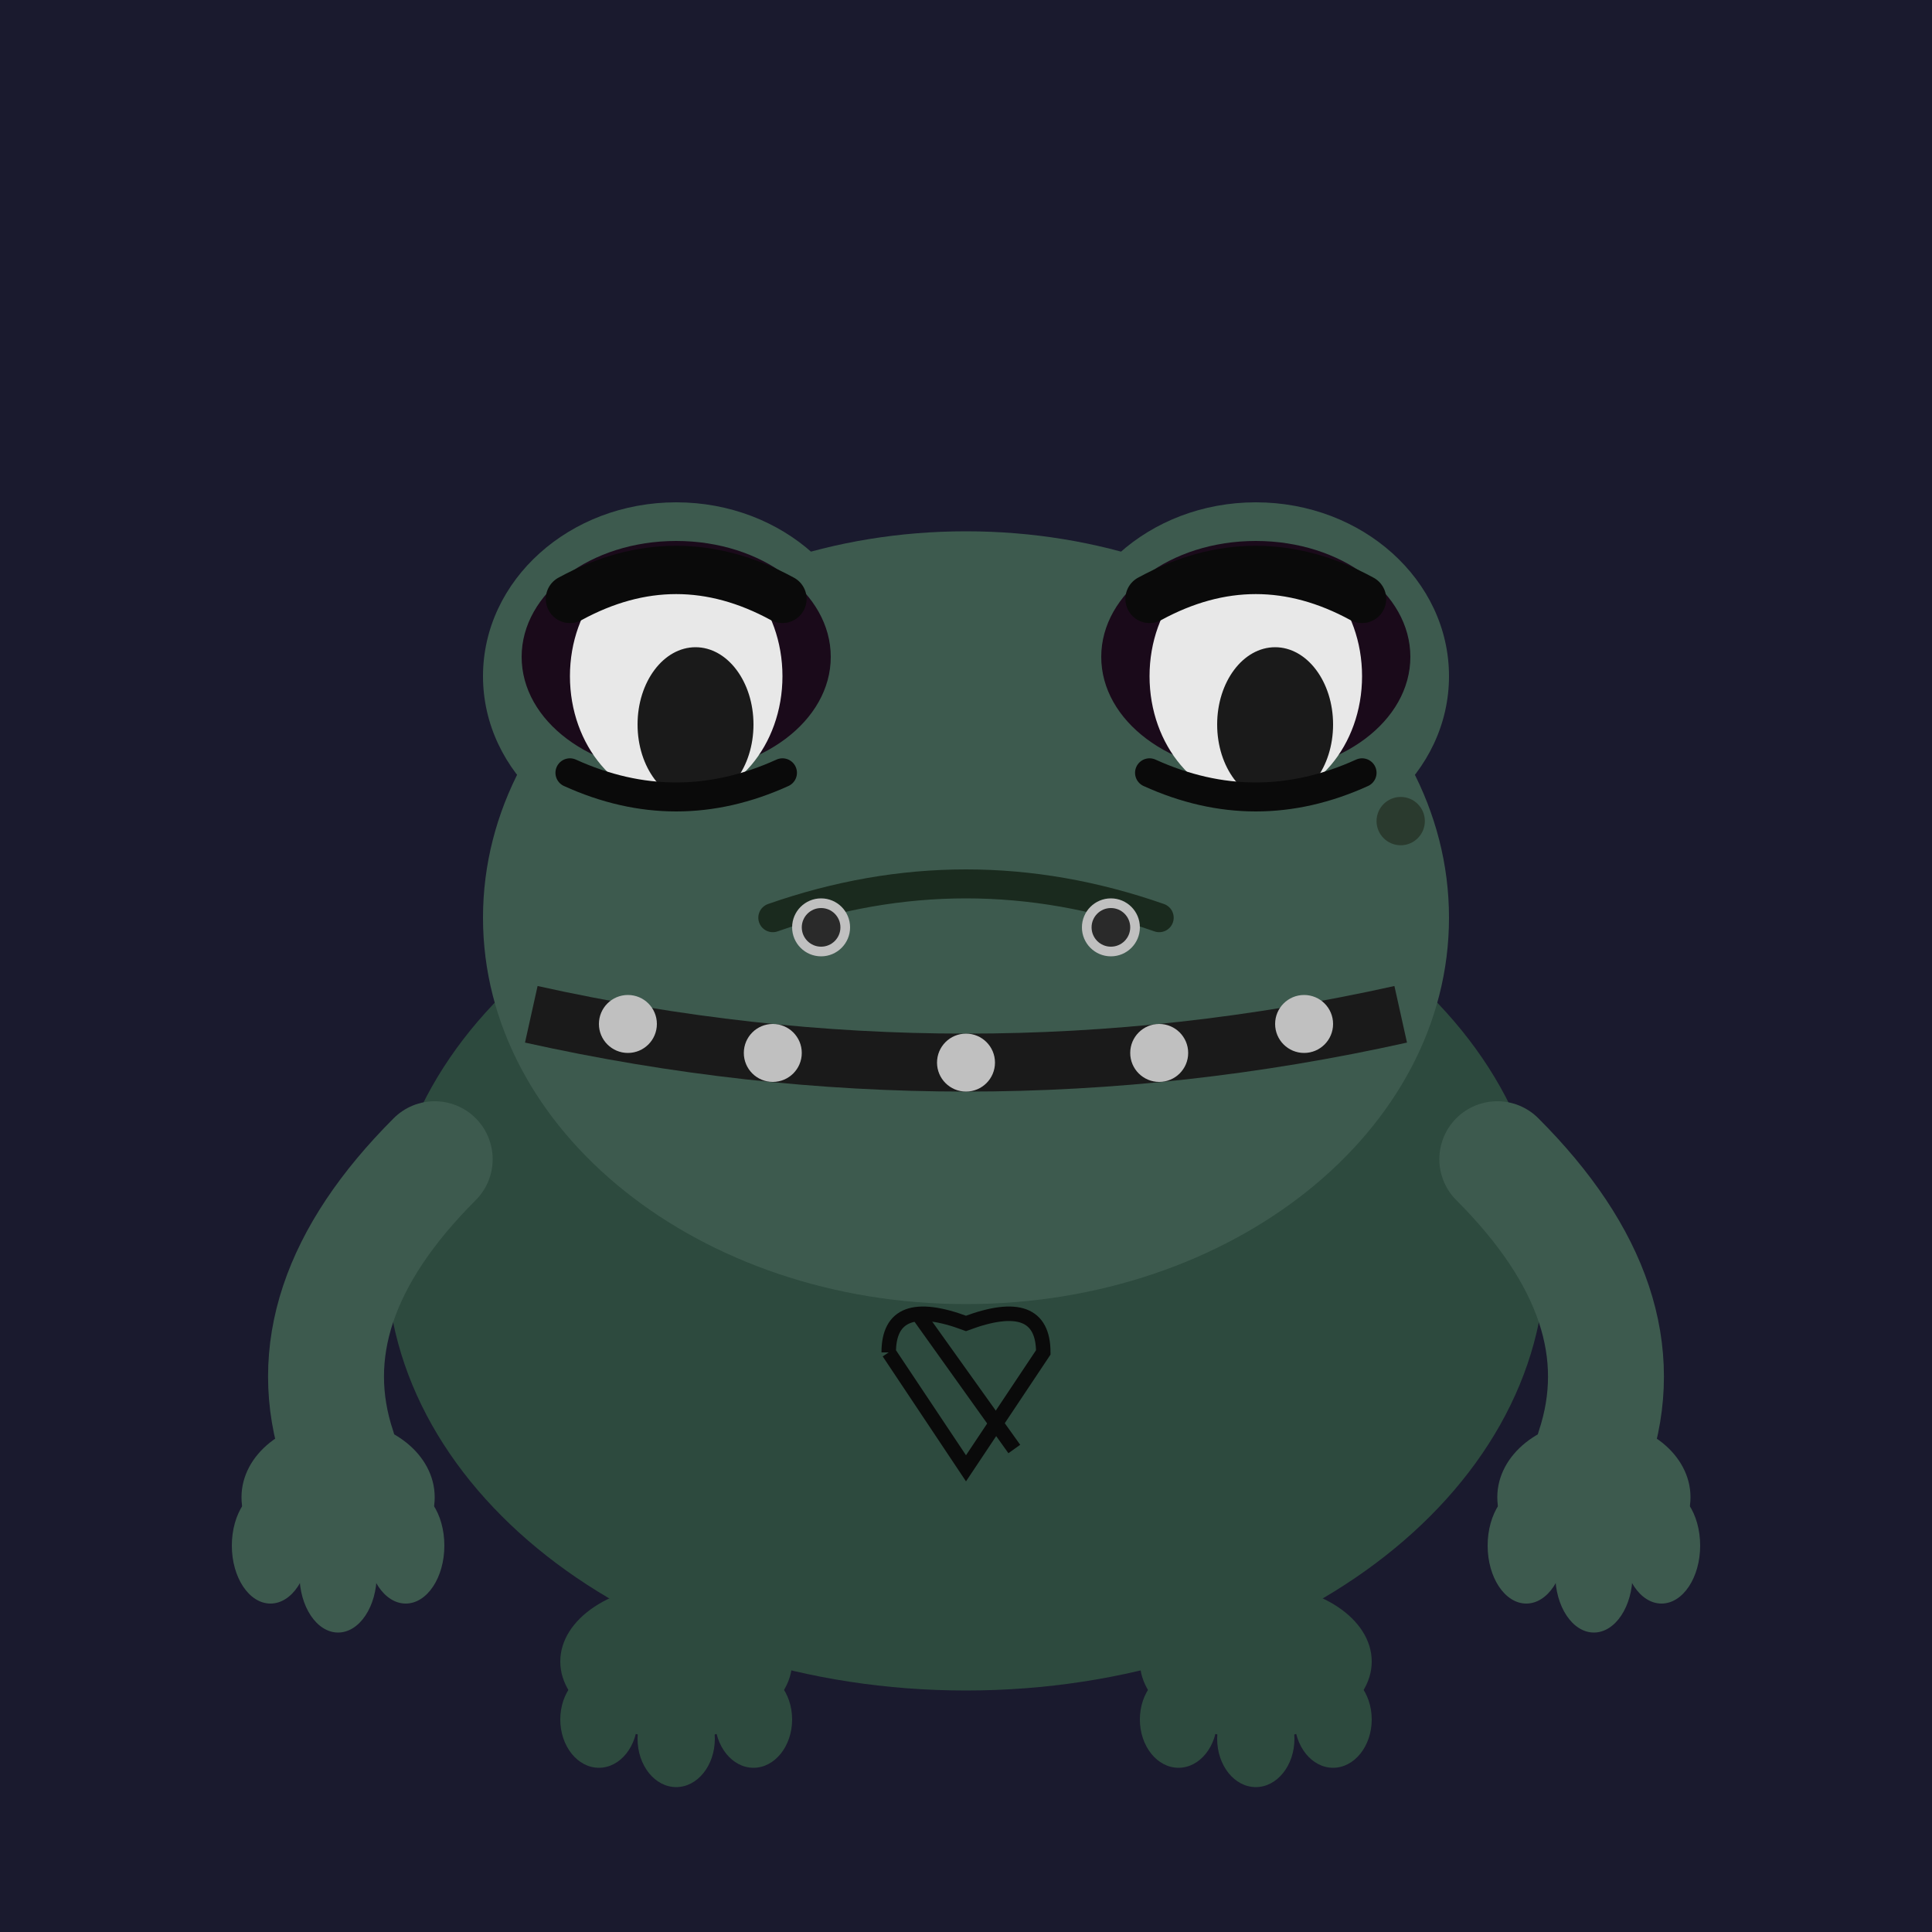
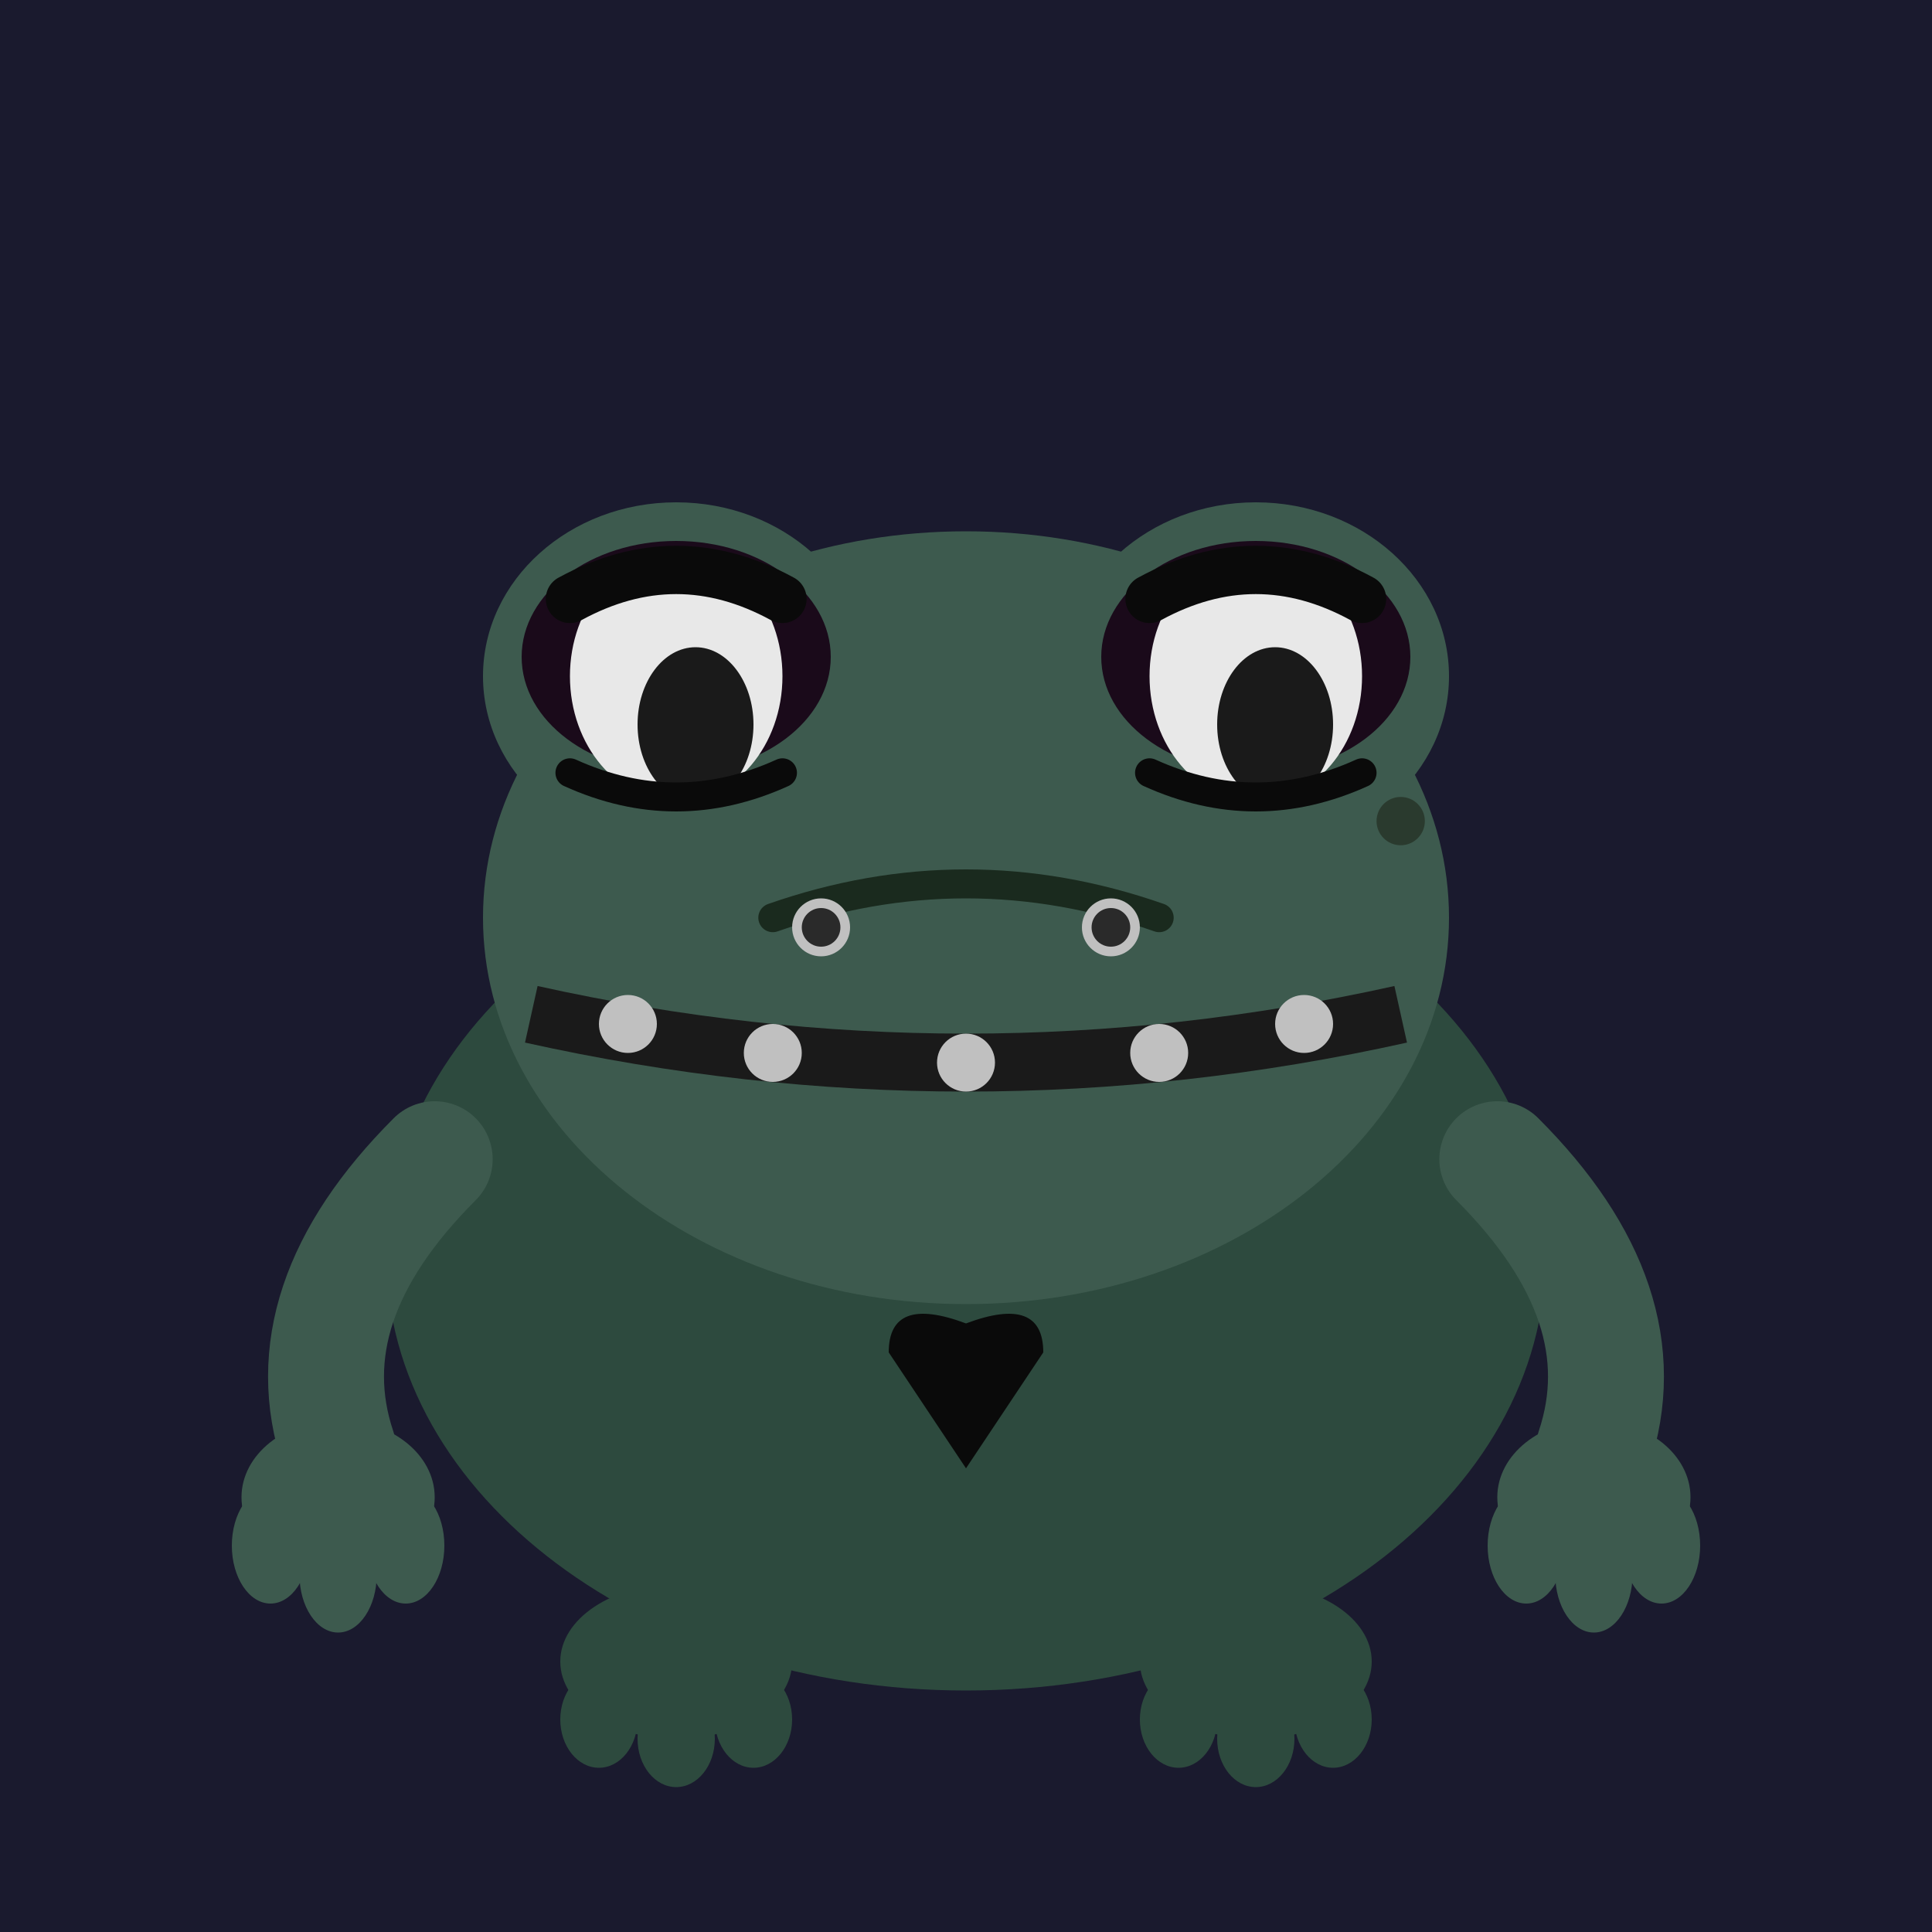
<svg xmlns="http://www.w3.org/2000/svg" viewBox="0 0 200 200" width="200" height="200">
  <rect width="200" height="200" fill="#1a1a2e" />
  <ellipse cx="100" cy="130" rx="60" ry="45" fill="#2d4a3e" />
  <ellipse cx="100" cy="95" rx="50" ry="40" fill="#3d5a4e" />
-   <path d="M92 140 L100 152 L108 140 Q108 134 100 137 Q92 134 92 140" fill="none" stroke="#0a0a0a" stroke-width="1.5" />
-   <line x1="95" y1="136" x2="105" y2="150" stroke="#0a0a0a" stroke-width="1.5" />
+   <path d="M92 140 L100 152 L108 140 Q108 134 100 137 Q92 134 92 140" fill="#0a0a0a" />
  <path d="M55 105 Q100 115 145 105" stroke="#1a1a1a" stroke-width="6" fill="none" />
  <circle cx="65" cy="106" r="3" fill="#c0c0c0" />
  <circle cx="80" cy="109" r="3" fill="#c0c0c0" />
  <circle cx="100" cy="110" r="3" fill="#c0c0c0" />
  <circle cx="120" cy="109" r="3" fill="#c0c0c0" />
  <circle cx="135" cy="106" r="3" fill="#c0c0c0" />
  <ellipse cx="70" cy="70" rx="20" ry="18" fill="#3d5a4e" />
  <ellipse cx="130" cy="70" rx="20" ry="18" fill="#3d5a4e" />
  <ellipse cx="70" cy="68" rx="16" ry="12" fill="#1a0a1a" />
  <ellipse cx="130" cy="68" rx="16" ry="12" fill="#1a0a1a" />
  <ellipse cx="70" cy="70" rx="11" ry="13" fill="#e8e8e8" />
  <ellipse cx="130" cy="70" rx="11" ry="13" fill="#e8e8e8" />
  <ellipse cx="72" cy="75" rx="6" ry="8" fill="#1a1a1a" />
  <ellipse cx="132" cy="75" rx="6" ry="8" fill="#1a1a1a" />
  <path d="M59 62 Q70 56 81 62" stroke="#0a0a0a" stroke-width="5" fill="none" stroke-linecap="round" />
  <path d="M119 62 Q130 56 141 62" stroke="#0a0a0a" stroke-width="5" fill="none" stroke-linecap="round" />
  <path d="M59 80 Q70 85 81 80" stroke="#0a0a0a" stroke-width="3" fill="none" stroke-linecap="round" />
  <path d="M119 80 Q130 85 141 80" stroke="#0a0a0a" stroke-width="3" fill="none" stroke-linecap="round" />
  <path d="M80 95 Q100 88 120 95" stroke="#1a2a1e" stroke-width="3" fill="none" stroke-linecap="round" />
  <circle cx="85" cy="96" r="2.5" fill="#2a2a2a" stroke="#c0c0c0" stroke-width="1" />
  <circle cx="115" cy="96" r="2.5" fill="#2a2a2a" stroke="#c0c0c0" stroke-width="1" />
  <path d="M45 120 Q30 135 35 150" stroke="#3d5a4e" stroke-width="12" fill="none" stroke-linecap="round" />
  <path d="M155 120 Q170 135 165 150" stroke="#3d5a4e" stroke-width="12" fill="none" stroke-linecap="round" />
  <ellipse cx="35" cy="155" rx="10" ry="8" fill="#3d5a4e" />
  <ellipse cx="165" cy="155" rx="10" ry="8" fill="#3d5a4e" />
  <ellipse cx="28" cy="160" rx="4" ry="6" fill="#3d5a4e" />
  <ellipse cx="35" cy="163" rx="4" ry="6" fill="#3d5a4e" />
  <ellipse cx="42" cy="160" rx="4" ry="6" fill="#3d5a4e" />
  <ellipse cx="158" cy="160" rx="4" ry="6" fill="#3d5a4e" />
  <ellipse cx="165" cy="163" rx="4" ry="6" fill="#3d5a4e" />
  <ellipse cx="172" cy="160" rx="4" ry="6" fill="#3d5a4e" />
  <ellipse cx="70" cy="172" rx="12" ry="8" fill="#2d4a3e" />
  <ellipse cx="130" cy="172" rx="12" ry="8" fill="#2d4a3e" />
  <ellipse cx="62" cy="178" rx="4" ry="5" fill="#2d4a3e" />
  <ellipse cx="70" cy="180" rx="4" ry="5" fill="#2d4a3e" />
  <ellipse cx="78" cy="178" rx="4" ry="5" fill="#2d4a3e" />
  <ellipse cx="122" cy="178" rx="4" ry="5" fill="#2d4a3e" />
  <ellipse cx="130" cy="180" rx="4" ry="5" fill="#2d4a3e" />
  <ellipse cx="138" cy="178" rx="4" ry="5" fill="#2d4a3e" />
  <circle cx="145" cy="85" r="2.5" fill="#2a3a2e" />
</svg>
